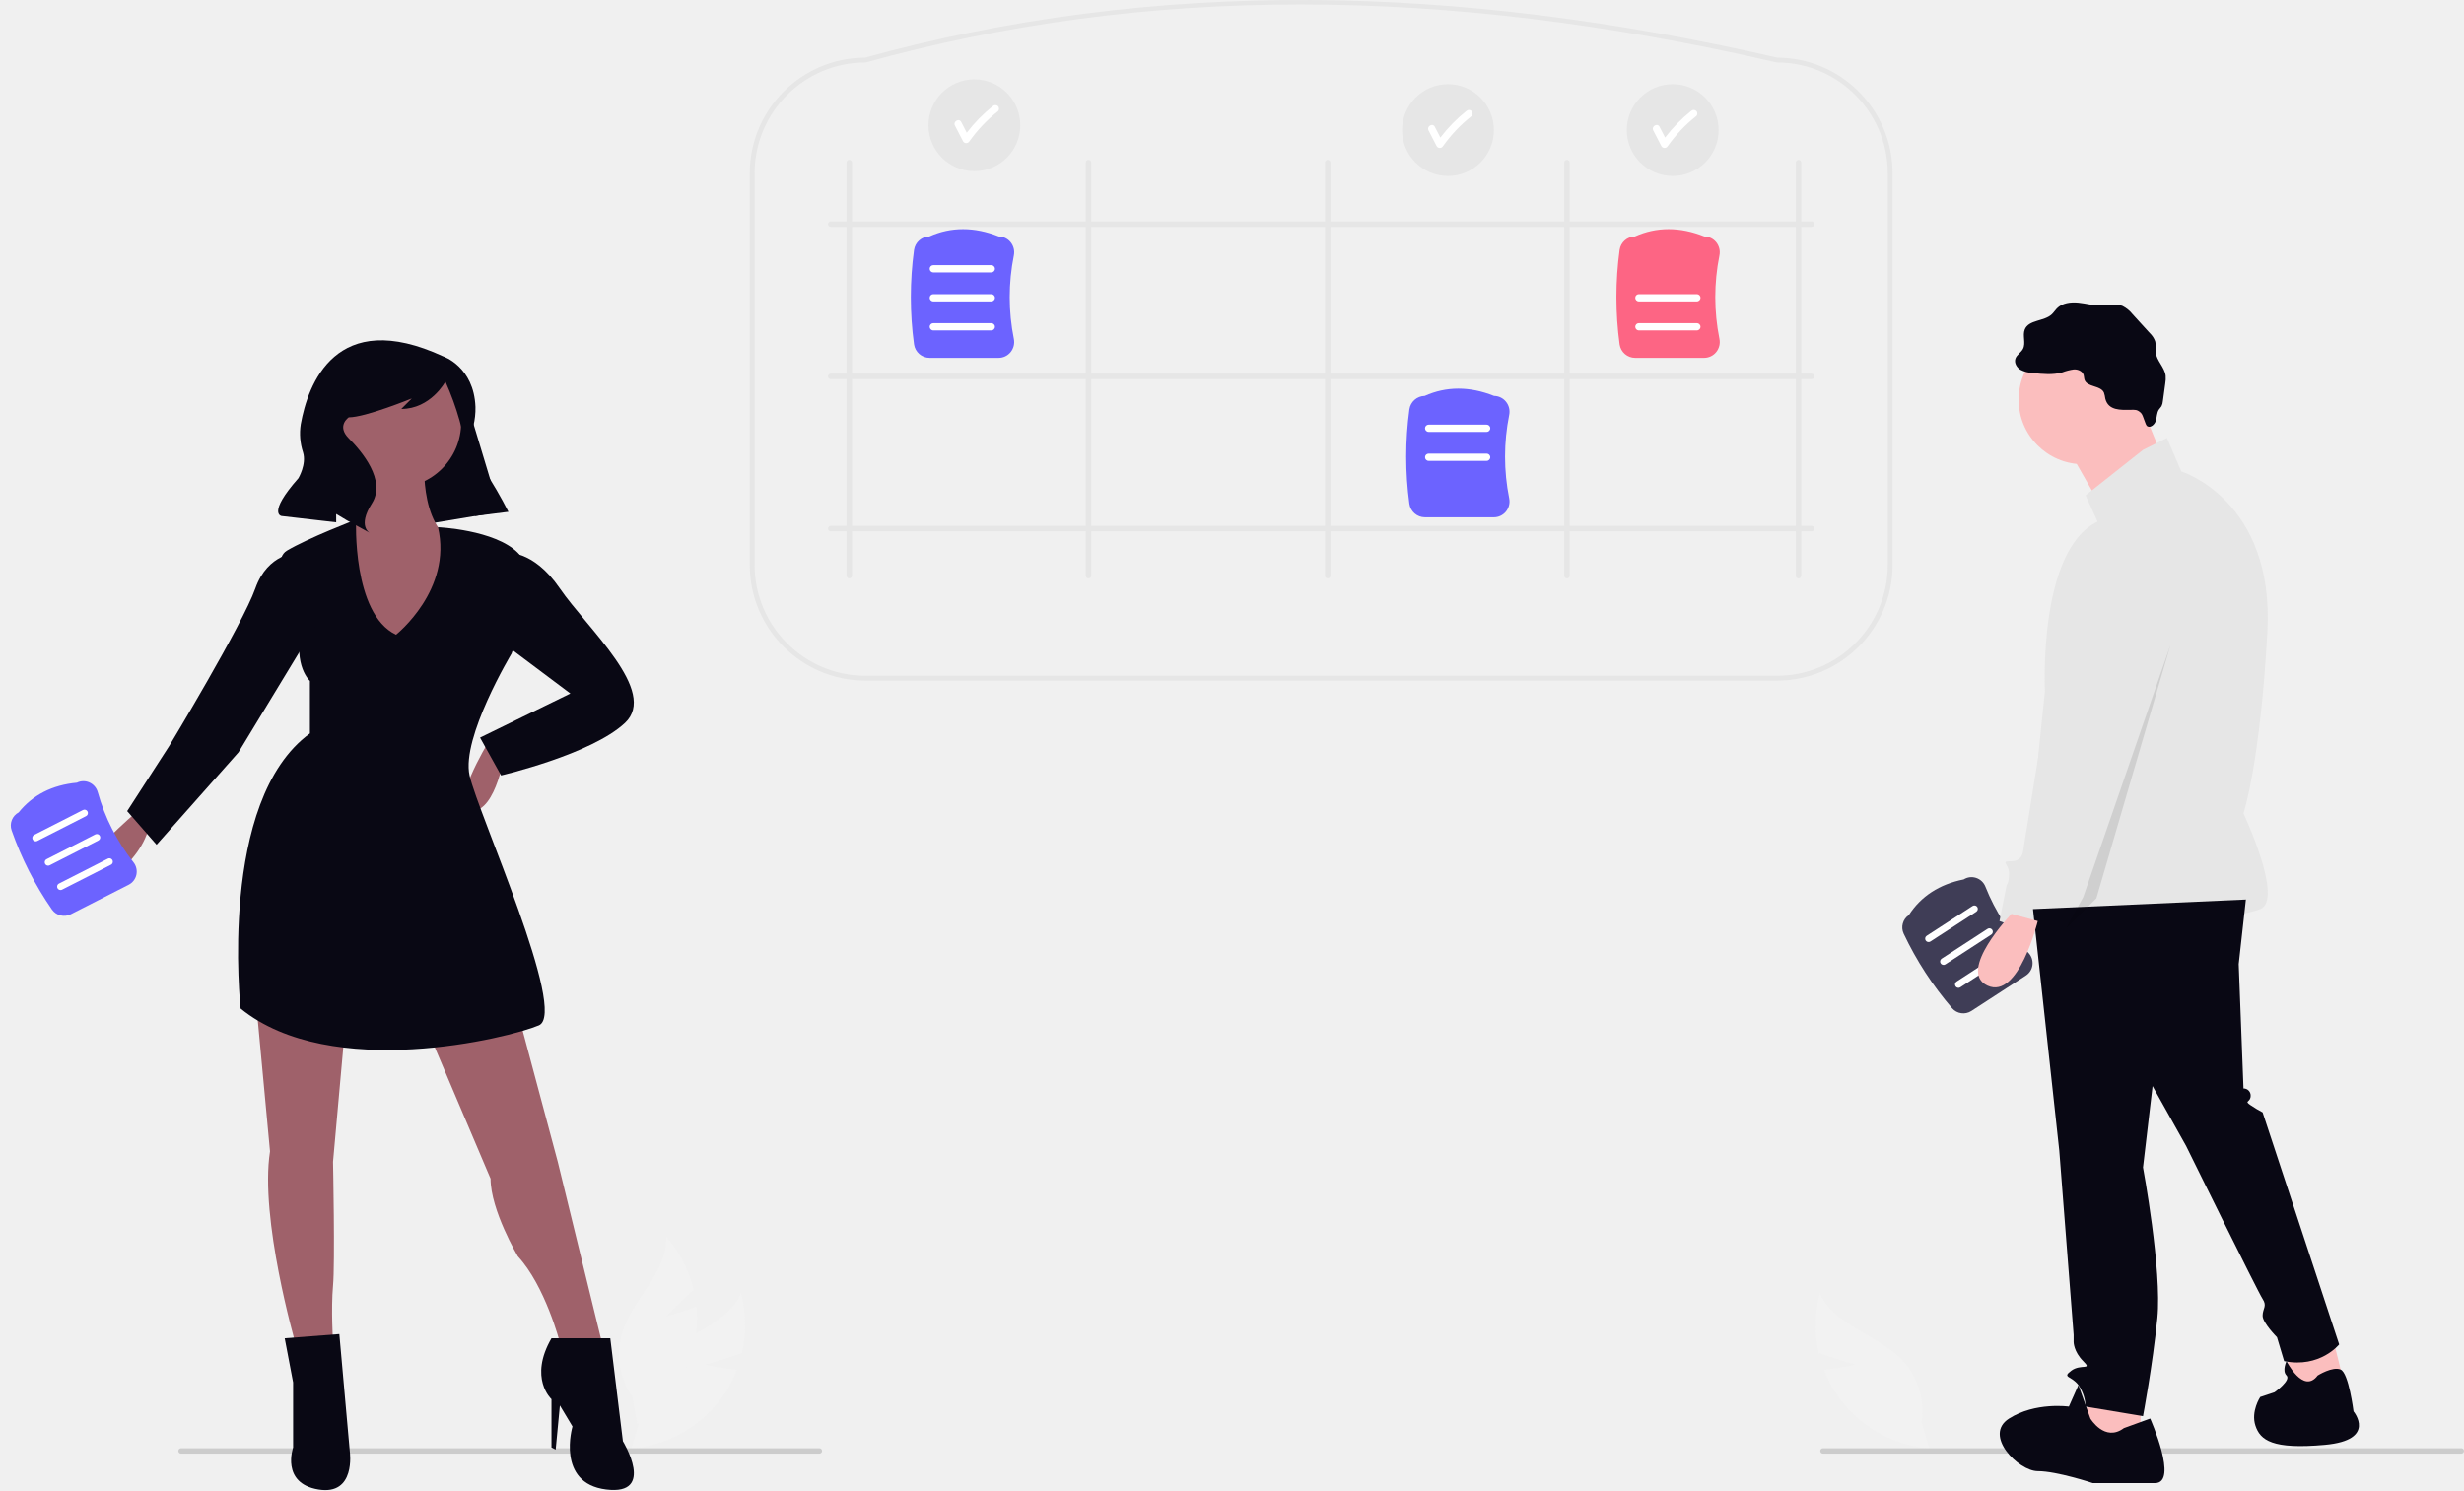
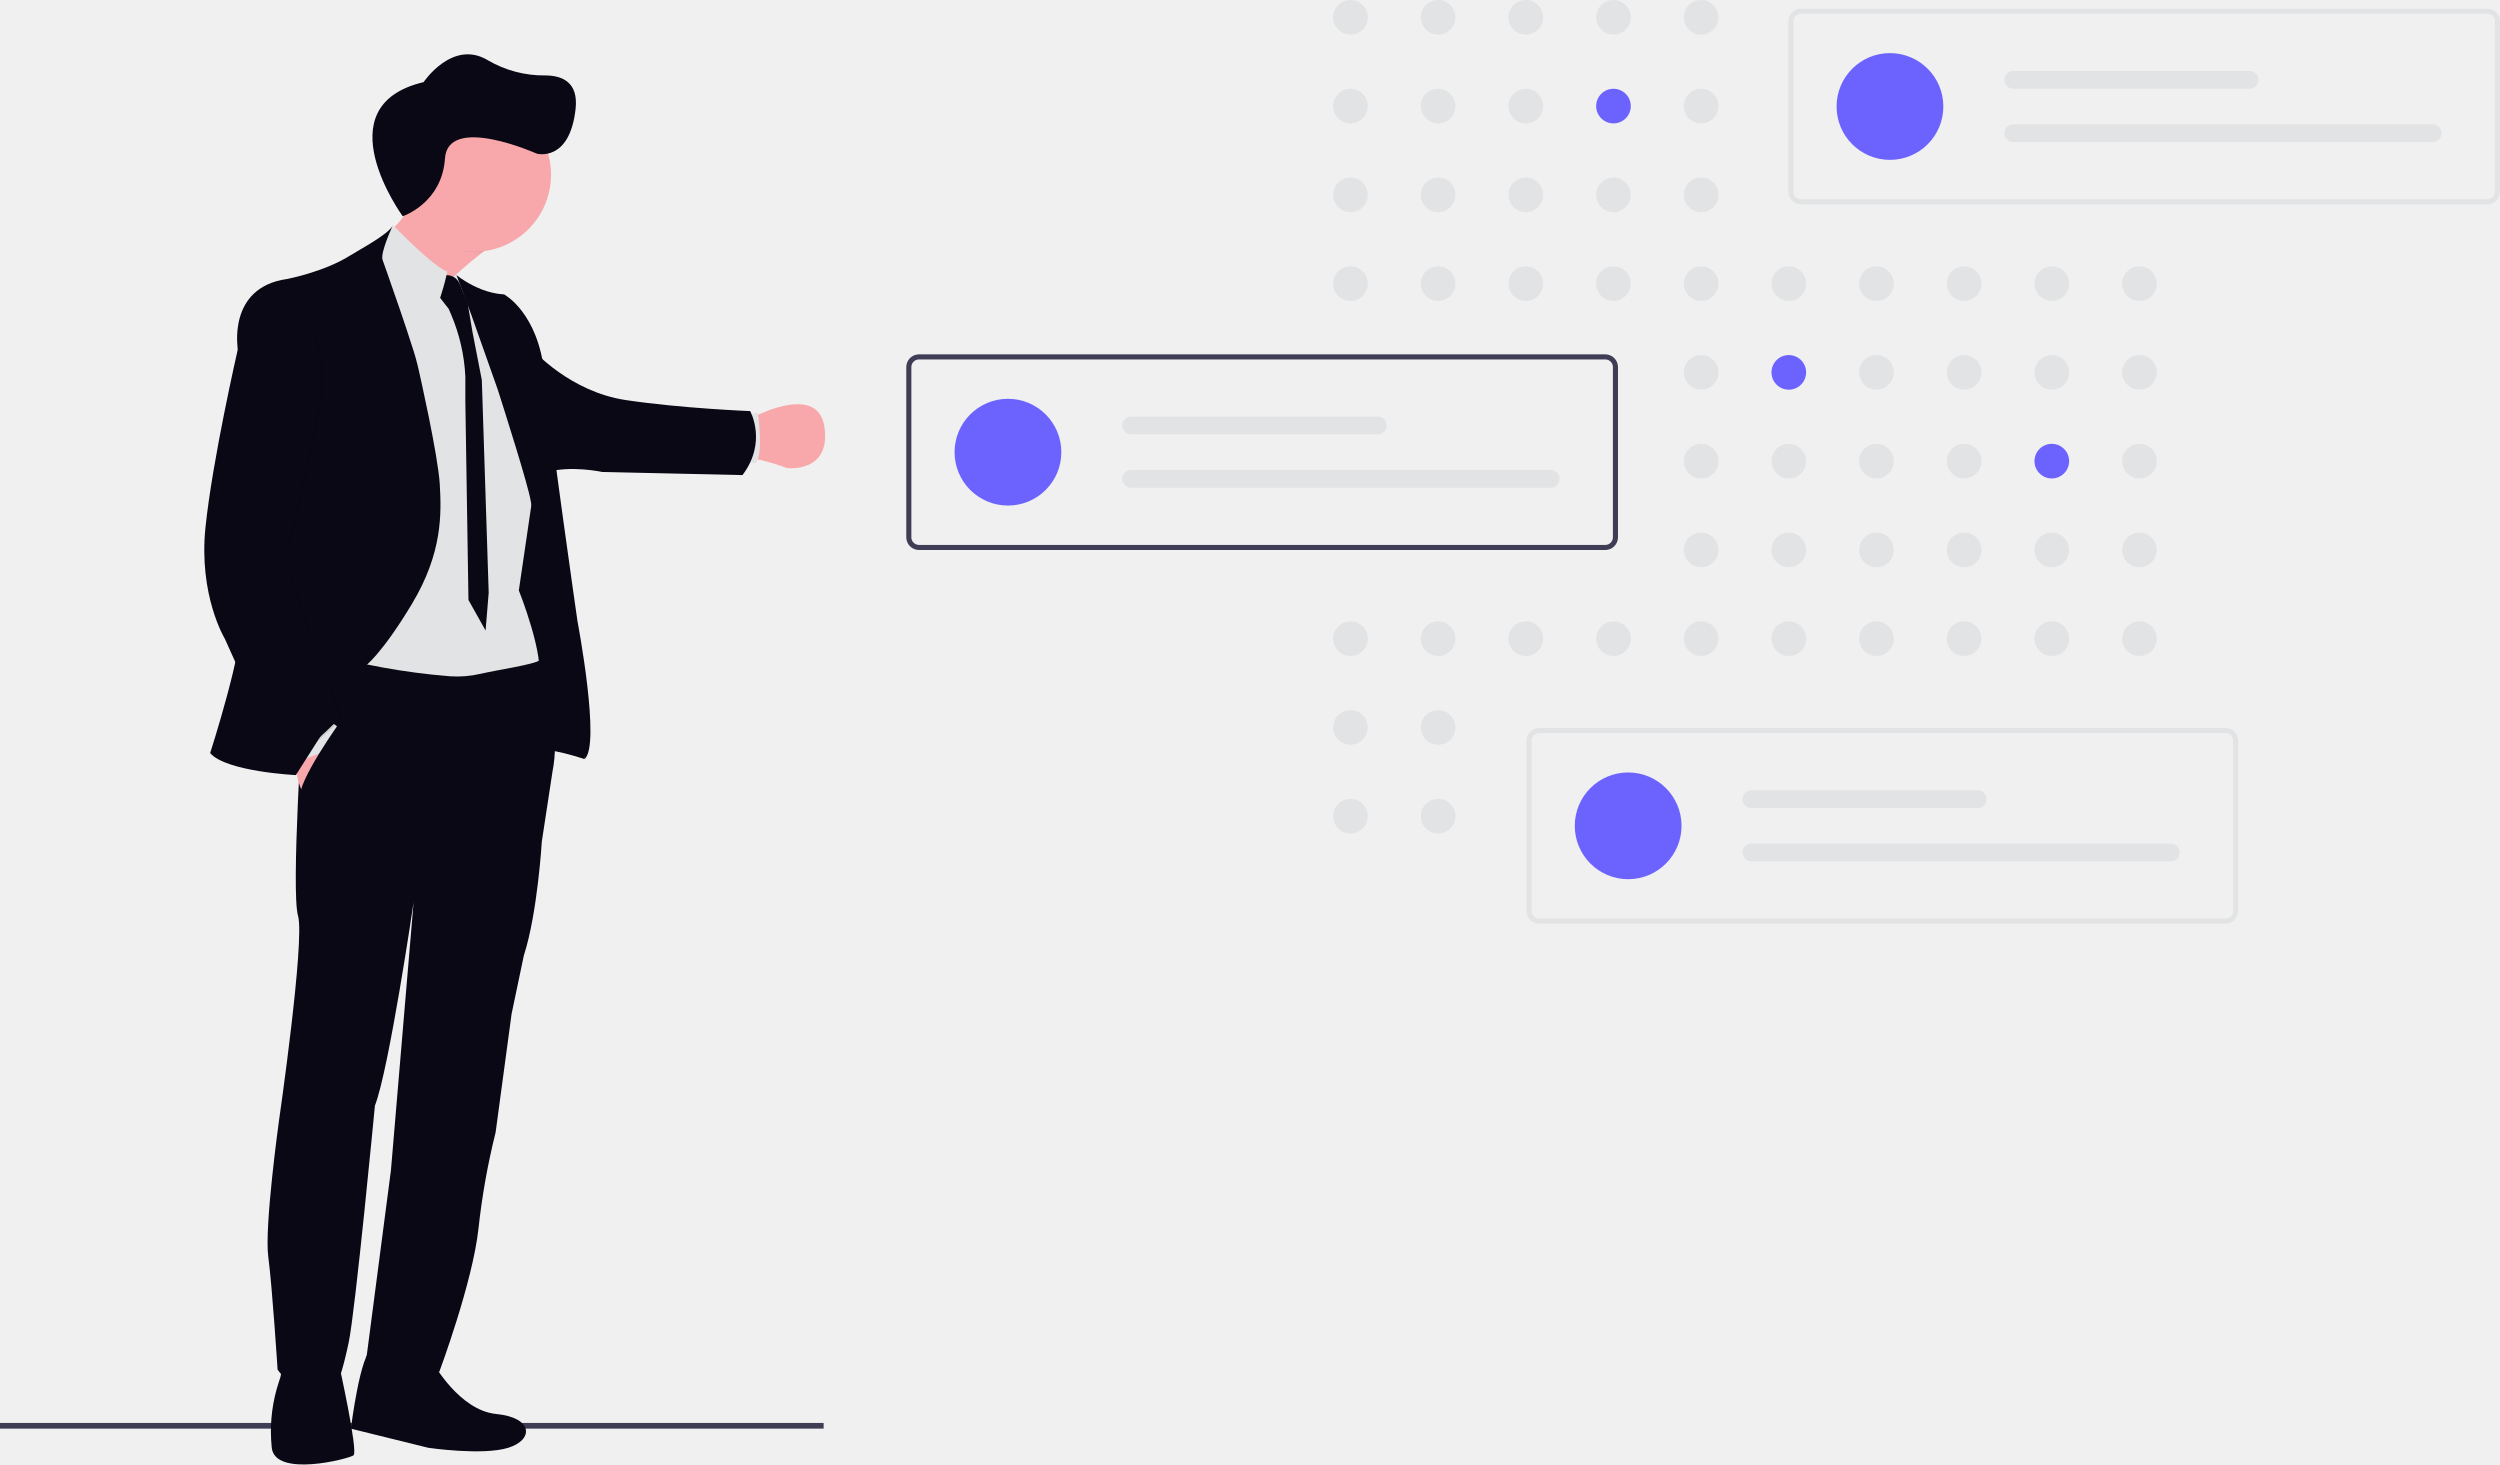
- <svg xmlns="http://www.w3.org/2000/svg" width="1034.911" height="625.955" viewBox="0 0 1034.911 625.955" role="img" artist="Katerina Limpitsouni" source="https://undraw.co/">
-   <g id="Group_54" data-name="Group 54" transform="translate(-405.088 -214.063)">
-     <path id="Path_849-1177" data-name="Path 849" d="M328.074,707.261l15.417-4.891a52.187,52.187,0,0,0-.371-25.107c-6.194,13.772-24.366,17.146-34.72,28.139a31.391,31.391,0,0,0-8.03,26l-3.244,11a52.6,52.6,0,0,0,38.282-21.777,50.81,50.81,0,0,0,5.954-11.271C334.787,708.7,328.074,707.261,328.074,707.261Z" transform="translate(373.178 80.112)" fill="#f2f2f2" />
-     <path id="Path_850-1178" data-name="Path 850" d="M899.945,707.261l-15.417-4.891a52.189,52.189,0,0,1,.372-25.107c6.194,13.772,24.366,17.146,34.72,28.139a31.39,31.39,0,0,1,8.03,26l3.244,11a52.6,52.6,0,0,1-38.282-21.776,50.809,50.809,0,0,1-5.954-11.271C893.231,708.7,899.945,707.261,899.945,707.261Z" transform="translate(284.523 80.112)" fill="#f2f2f2" />
-     <path id="Path_851-1179" data-name="Path 851" d="M311.361,685.826l11.618-11.253a52.187,52.187,0,0,0-11.53-22.306c.6,15.089-14.162,26.214-18.527,40.67a31.391,31.391,0,0,0,4.407,26.849l2,11.3a52.6,52.6,0,0,0,24.553-36.564,50.808,50.808,0,0,0,.3-12.743C318.01,684.117,311.361,685.826,311.361,685.826Z" transform="translate(373.416 81.199)" fill="#f2f2f2" />
-     <g id="Group_51" data-name="Group 51" transform="matrix(0.839, -0.545, 0.545, 0.839, -69.068, 822.476)">
-       <path id="Path_900-1180" data-name="Path 900" d="M869,463.359H841.725A6.231,6.231,0,0,1,835.561,458a138.678,138.678,0,0,1,0-37.349,6.231,6.231,0,0,1,6.06-5.355c8.581-3.846,17.823-3.846,27.473,0a6.158,6.158,0,0,1,4.686,2.26,6.3,6.3,0,0,1,1.3,5.252,83.844,83.844,0,0,0,0,33.036,6.3,6.3,0,0,1-1.3,5.252,6.157,6.157,0,0,1-4.78,2.26Z" transform="translate(349.805 91.635)" fill="#3f3d56" />
-       <path id="Path_901-1181" data-name="Path 901" d="M866.482,430.187H843.526a1.435,1.435,0,0,1,0-2.87h22.956a1.435,1.435,0,1,1,0,2.87Z" transform="translate(349.465 90.987)" fill="#fff" />
-       <path id="Path_902-1182" data-name="Path 902" d="M866.482,442.187H843.526a1.435,1.435,0,0,1,0-2.869h22.956a1.435,1.435,0,1,1,0,2.869Z" transform="translate(349.465 90.465)" fill="#fff" />
-       <path id="Path_903-1183" data-name="Path 903" d="M866.482,454.187H843.526a1.435,1.435,0,0,1,0-2.869h22.956a1.435,1.435,0,1,1,0,2.869Z" transform="translate(349.465 89.943)" fill="#fff" />
-     </g>
-     <g id="Group_52" data-name="Group 52" transform="translate(-16.789 -41.242)">
-       <path id="Path_859-1184" data-name="Path 859" d="M798.08,438.262H415.194A48.612,48.612,0,0,1,366.637,389.7V225.122a48.611,48.611,0,0,1,48.418-48.557c59.464-16.459,122.6-24.6,187.691-24.2,61.934.384,127.692,8.525,195.451,24.2a48.613,48.613,0,0,1,48.44,48.557V389.7A48.612,48.612,0,0,1,798.08,438.262ZM415.194,178.595a46.58,46.58,0,0,0-46.527,46.527V389.7a46.579,46.579,0,0,0,46.527,46.527H798.08A46.579,46.579,0,0,0,844.607,389.7V225.122a46.58,46.58,0,0,0-46.527-46.527l-.229-.026c-140.216-32.446-265.3-32.45-382.387-.01Z" transform="translate(370.152 102.951)" fill="#e6e6e6" style="isolation: isolate" />
-       <path id="Path_860-1185" data-name="Path 860" d="M407.844,394.324a1.149,1.149,0,0,1-1.149-1.149V219.681a1.149,1.149,0,1,1,2.3,0V393.175a1.149,1.149,0,0,1-1.149,1.149Z" transform="translate(370.75 103.936)" fill="#e6e6e6" style="isolation: isolate" />
-       <path id="Path_861-1186" data-name="Path 861" d="M506.844,394.324a1.149,1.149,0,0,1-1.149-1.149V219.681a1.149,1.149,0,0,1,2.3,0V393.175a1.149,1.149,0,0,1-1.149,1.149Z" transform="translate(372.223 103.936)" fill="#e6e6e6" style="isolation: isolate" />
-       <path id="Path_862-1187" data-name="Path 862" d="M605.844,394.324a1.149,1.149,0,0,1-1.149-1.149V219.681a1.149,1.149,0,0,1,2.3,0V393.175a1.149,1.149,0,0,1-1.149,1.149Z" transform="translate(373.698 103.936)" fill="#e6e6e6" style="isolation: isolate" />
-       <path id="Path_863-1188" data-name="Path 863" d="M704.843,394.324a1.149,1.149,0,0,1-1.149-1.149V219.681a1.149,1.149,0,1,1,2.3,0V393.175a1.149,1.149,0,0,1-1.149,1.149Z" transform="translate(375.171 103.936)" fill="#e6e6e6" style="isolation: isolate" />
-       <path id="Path_864-1189" data-name="Path 864" d="M399.009,245.155a1.149,1.149,0,0,1,1.149-1.149H812.151a1.149,1.149,0,1,1,0,2.3H400.158a1.149,1.149,0,0,1-1.149-1.149Z" transform="translate(370.635 104.315)" fill="#e6e6e6" style="isolation: isolate" />
-       <path id="Path_865-1190" data-name="Path 865" d="M399.009,371.155a1.149,1.149,0,0,1,1.149-1.149H812.151a1.149,1.149,0,1,1,0,2.3H400.158a1.149,1.149,0,0,1-1.149-1.149Z" transform="translate(370.635 106.192)" fill="#e6e6e6" style="isolation: isolate" />
-       <path id="Path_866-1191" data-name="Path 866" d="M399.009,308.155a1.149,1.149,0,0,1,1.149-1.149H812.151a1.149,1.149,0,1,1,0,2.3H400.158a1.149,1.149,0,0,1-1.149-1.149Z" transform="translate(370.635 105.253)" fill="#e6e6e6" style="isolation: isolate" />
-       <path id="Path_867-1192" data-name="Path 867" d="M800.686,394.324a1.149,1.149,0,0,0,1.149-1.149V219.681a1.149,1.149,0,0,0-2.3,0V393.175a1.149,1.149,0,0,0,1.149,1.149Z" transform="translate(376.598 103.936)" fill="#e6e6e6" style="isolation: isolate" />
-       <path id="Path_868-1193" data-name="Path 868" d="M470.118,301.261H441.179a6.611,6.611,0,0,1-6.541-5.683,147.146,147.146,0,0,1,0-39.629,6.612,6.612,0,0,1,6.43-5.682c9.105-4.081,18.911-4.081,29.15,0a6.534,6.534,0,0,1,4.972,2.4,6.686,6.686,0,0,1,1.38,5.572,88.966,88.966,0,0,0,0,35.053,6.685,6.685,0,0,1-1.38,5.572,6.533,6.533,0,0,1-5.072,2.4Z" transform="translate(371.145 104.363)" fill="#6c63ff" />
-       <path id="Path_869-1194" data-name="Path 869" d="M466.971,265.154H442.614a1.522,1.522,0,0,1,0-3.045h24.357a1.522,1.522,0,1,1,0,3.045Z" transform="translate(371.262 104.585)" fill="#fff" />
-       <path id="Path_870-1195" data-name="Path 870" d="M466.971,277.154H442.614a1.522,1.522,0,0,1,0-3.045h24.357a1.522,1.522,0,1,1,0,3.045Z" transform="translate(371.262 104.764)" fill="#fff" />
-       <path id="Path_871-1196" data-name="Path 871" d="M466.971,289.154H442.614a1.522,1.522,0,0,1,0-3.045h24.357a1.522,1.522,0,1,1,0,3.045Z" transform="translate(371.262 104.942)" fill="#fff" />
-       <path id="Path_872-1197" data-name="Path 872" d="M675.118,367.261H646.179a6.611,6.611,0,0,1-6.541-5.683,147.135,147.135,0,0,1,0-39.629,6.612,6.612,0,0,1,6.43-5.682c9.105-4.081,18.911-4.081,29.15,0a6.534,6.534,0,0,1,4.972,2.4,6.685,6.685,0,0,1,1.38,5.572,88.964,88.964,0,0,0,0,35.053,6.685,6.685,0,0,1-1.38,5.573A6.533,6.533,0,0,1,675.118,367.261Z" transform="translate(374.197 105.346)" fill="#6c63ff" />
-       <path id="Path_873-1198" data-name="Path 873" d="M671.971,331.154H647.614a1.522,1.522,0,0,1,0-3.045h24.357a1.522,1.522,0,1,1,0,3.045Z" transform="translate(374.314 105.568)" fill="#fff" />
-       <path id="Path_874-1199" data-name="Path 874" d="M671.971,343.154H647.614a1.522,1.522,0,1,1,0-3.045h24.357a1.522,1.522,0,1,1,0,3.045Z" transform="translate(374.314 105.746)" fill="#fff" />
-       <path id="Path_875-1200" data-name="Path 875" d="M762.118,301.261H733.179a6.611,6.611,0,0,1-6.541-5.683,147.14,147.14,0,0,1,0-39.629,6.612,6.612,0,0,1,6.43-5.682c9.105-4.081,18.911-4.081,29.15,0a6.534,6.534,0,0,1,4.972,2.4,6.685,6.685,0,0,1,1.38,5.572,88.964,88.964,0,0,0,0,35.053,6.685,6.685,0,0,1-1.38,5.572A6.533,6.533,0,0,1,762.118,301.261Z" transform="translate(375.493 104.363)" fill="#fd6584" />
-       <path id="Path_876-1201" data-name="Path 876" d="M758.971,277.154H734.614a1.522,1.522,0,0,1,0-3.045h24.357a1.522,1.522,0,1,1,0,3.045Z" transform="translate(375.61 104.764)" fill="#fff" />
-       <path id="Path_877-1202" data-name="Path 877" d="M758.971,289.154H734.614a1.522,1.522,0,0,1,0-3.045h24.357a1.522,1.522,0,0,1,0,3.045Z" transform="translate(375.61 104.942)" fill="#fff" />
-       <circle id="Ellipse_160" data-name="Ellipse 160" cx="19.283" cy="19.283" r="19.283" transform="translate(1105.152 290.666)" fill="#e6e6e6" />
-       <path id="Path_904-1203" data-name="Path 904" d="M758.616,198.284a1.56,1.56,0,0,0-2.153,0,63.876,63.876,0,0,0-10.942,11.177l-2.339-4.526c-.9-1.741-3.528-.2-2.629,1.537l3.421,6.619a1.54,1.54,0,0,0,2.629,0,61.653,61.653,0,0,1,12.013-12.654A1.532,1.532,0,0,0,758.616,198.284Z" transform="translate(375.717 103.628)" fill="#fff" />
-       <circle id="Ellipse_161" data-name="Ellipse 161" cx="19.283" cy="19.283" r="19.283" transform="translate(1010.768 290.666)" fill="#e6e6e6" />
-       <path id="Path_905-1204" data-name="Path 905" d="M665.616,198.284a1.56,1.56,0,0,0-2.153,0,63.875,63.875,0,0,0-10.942,11.177l-2.339-4.526c-.9-1.741-3.528-.2-2.629,1.537l3.421,6.619a1.54,1.54,0,0,0,2.629,0,61.649,61.649,0,0,1,12.013-12.654,1.532,1.532,0,0,0,0-2.153Z" transform="translate(374.332 103.628)" fill="#fff" />
-       <circle id="Ellipse_162" data-name="Ellipse 162" cx="19.283" cy="19.283" r="19.283" transform="translate(811.848 288.636)" fill="#e6e6e6" />
-       <path id="Path_906-1205" data-name="Path 906" d="M469.616,196.284a1.559,1.559,0,0,0-2.153,0,63.87,63.87,0,0,0-10.942,11.177l-2.339-4.526c-.9-1.741-3.528-.2-2.629,1.537l3.421,6.619a1.54,1.54,0,0,0,2.629,0,61.654,61.654,0,0,1,12.013-12.654A1.532,1.532,0,0,0,469.616,196.284Z" transform="translate(371.415 103.598)" fill="#fff" />
-     </g>
-     <path id="Path_907-1206" data-name="Path 907" d="M368.536,746.4a1.135,1.135,0,0,1-1.138,1.138H99.3a1.138,1.138,0,1,1,0-2.276H367.4a1.135,1.135,0,0,1,1.138,1.138Z" transform="translate(381.834 77.153)" fill="#ccc" />
-     <path id="Path_908-1207" data-name="Path 908" d="M1089.536,746.4a1.135,1.135,0,0,1-1.138,1.138H820.3a1.138,1.138,0,1,1,0-2.276H1088.4a1.135,1.135,0,0,1,1.138,1.138Z" transform="translate(350.463 77.153)" fill="#ccc" />
-     <g id="Group_53" data-name="Group 53" transform="translate(405.088 357.017)">
-       <g id="Group_48" data-name="Group 48" transform="translate(34.563)">
-         <path id="Path_934-1208" data-name="Path 934" d="M103.215,179.123l-31.761,5.294L60.867,134.128l25.585-10.587Z" transform="translate(72.236 -107.071)" fill="#090814" />
-         <circle id="Ellipse_166" data-name="Ellipse 166" cx="27.35" cy="27.35" r="27.35" transform="translate(104.429 7.207)" fill="#9f616a" />
-         <path id="Path_935-1209" data-name="Path 935" d="M259.088,301.6s-2.647,33.526,17.645,36.172-17.645,62.64-27.35,61.758-27.35-65.287-27.35-65.287,22.939-15.881,15-30Z" transform="translate(-115.398 -251.608)" fill="#9f616a" />
-         <path id="Path_936-1210" data-name="Path 936" d="M229.093,423.8s-3.529,25.585-14.116,25.585,7.058-29.114,7.058-29.114Z" transform="translate(-51.436 -251.608)" fill="#9f616a" />
-         <path id="Path_937-1211" data-name="Path 937" d="M383.959,449.382S357.491,471.438,361.02,478.5s26.468-7.94,28.232-25.585Z" transform="translate(-360.696 -251.608)" fill="#9f616a" />
-         <path id="Path_938-1212" data-name="Path 938" d="M209.83,534.079l16.763,62.64,18.527,75.874H227.475S221.3,648.772,209.83,636.42c0,0-11.469-19.41-11.469-32.643l-27.35-64.4Z" transform="translate(-26.879 -251.608)" fill="#9f616a" />
-         <path id="Path_939-1213" data-name="Path 939" d="M316.583,537.608l-5.294,59.111s.882,42.348,0,52.053,0,23.821,0,23.821H295.409s-15-52.053-10.587-80.285l-6.176-66.169Z" transform="translate(-205.977 -251.608)" fill="#9f616a" />
-         <path id="Path_940-1214" data-name="Path 940" d="M261.38,375.272s23.77-18.837,17.62-45.15c0,0,23.846,1.037,33.551,10.742s-2.647,42.348-2.647,42.348-21.174,35.29-17.645,51.171,41.466,99.695,29.114,104.988-87.343,23.821-125.28-7.058c0,0-9.7-87.343,29.114-115.575V394.682s-7.058-6.176-3.529-22.056c0,0-15-27.35-6.176-32.643s29.089-13.051,29.089-13.051S242.853,366.45,261.38,375.272Z" transform="translate(-129.601 -251.608)" fill="#090814" />
-         <path id="Path_941-1215" data-name="Path 941" d="M168.191,340.864s11.469-1.764,22.939,15,41.466,43.23,27.35,56.464-52.053,22.056-52.053,22.056L157.6,418.5l37.937-18.527L163.78,376.154Z" transform="translate(9.466 -251.608)" fill="#090814" />
-         <path id="Path_942-1216" data-name="Path 942" d="M362.46,340.864s-12.352,0-17.645,15-36.172,66.169-36.172,66.169L291,449.382,303.349,463.5l34.408-38.819L370.4,370.861Z" transform="translate(-272.147 -251.608)" fill="#090814" />
-         <path id="Path_943-1217" data-name="Path 943" d="M161.892,670.828h24.7l5.294,43.23S206,737,184.831,734.351s-14.116-26.468-14.116-26.468l-5.294-8.823-1.765,18.527-1.764-.882V696.414S152.187,687.591,161.892,670.828Z" transform="translate(35.175 -251.609)" fill="#090814" />
-         <path id="Path_944-1218" data-name="Path 944" d="M276.716,670.828l22.939-1.764,4.411,49.406s2.647,18.527-13.234,15.881-10.587-17.645-10.587-17.645v-27.35Z" transform="translate(-191.696 -251.609)" fill="#090814" />
-         <path id="Path_945-1219" data-name="Path 945" d="M279.644,258.373s12.853,4.284,13.506,21.2a30.011,30.011,0,0,1-.892,8.034c-.724,3.067-1.189,9.667,4.42,18.291a181.076,181.076,0,0,1,10.276,17.677l.04.08-14.116,1.764-3-23.4a116.514,116.514,0,0,0-9.252-32.848l-.1-.218S274.351,280.43,262,280.43l4.411-4.411s-19.41,7.94-26.468,7.94c0,0-5.294,3.529,0,8.823s15.881,17.645,9.7,27.35-.882,12.352-.882,12.352l-9.7-5.294-4.411-2.647v3.529l-22.939-2.647s-6.176-.882,7.058-15.881c0,0,3.495-5.824,1.966-10.848a25.339,25.339,0,0,1-.963-11.85C222.736,270.307,234.368,237.424,279.644,258.373Z" transform="translate(-128.014 -251.608)" fill="#090814" />
-       </g>
-       <g id="Group_49" data-name="Group 49" transform="matrix(-0.891, 0.454, -0.454, -0.891, 59.578, 225.888)">
-         <path id="Path_883-1220" data-name="Path 883" d="M1.427,2.261a6.3,6.3,0,0,0-1.3,5.252,83.845,83.845,0,0,1,0,33.036,6.3,6.3,0,0,0,1.3,5.252,6.158,6.158,0,0,0,4.686,2.26c9.65,3.846,18.891,3.846,27.472,0a6.231,6.231,0,0,0,6.06-5.355,138.674,138.674,0,0,0,0-37.348A6.231,6.231,0,0,0,33.481,0H6.207a6.158,6.158,0,0,0-4.78,2.261Z" transform="translate(0 0)" fill="#6c63ff" />
-         <path id="Path_884-1221" data-name="Path 884" d="M1.435,0H24.39a1.435,1.435,0,1,1,0,2.869H1.435a1.435,1.435,0,0,1,0-2.87Z" transform="translate(7.63 33.82)" fill="#fff" />
-         <path id="Path_885-1222" data-name="Path 885" d="M1.435,0H24.39a1.435,1.435,0,1,1,0,2.869H1.435A1.435,1.435,0,0,1,1.435,0Z" transform="translate(7.63 22.343)" fill="#fff" />
-         <path id="Path_886-1223" data-name="Path 886" d="M1.435,0H24.39a1.435,1.435,0,1,1,0,2.869H1.435A1.435,1.435,0,1,1,1.435,0Z" transform="translate(7.63 10.865)" fill="#fff" />
-       </g>
-     </g>
-     <g id="Group_50" data-name="Group 50" transform="translate(-43.174 0.001)">
-       <circle id="Ellipse_165" data-name="Ellipse 165" cx="27.127" cy="27.127" r="27.127" transform="translate(1296.112 354.815)" fill="#fbbebe" />
-       <path id="Path_926-1224" data-name="Path 926" d="M799.358,140.18l11.051,27.128L784.288,186.4l-16.076-28.131Z" transform="translate(547.492 242.264)" fill="#fbbebe" />
-       <path id="Path_927-1225" data-name="Path 927" d="M953.7,305.406l10.047-5.024,6.028,14.066s39.184,12.057,36.17,67.316S995.9,458.124,995.9,458.124s17.08,36.17,7.033,40.189-95.448,19.09-97.458,5.024,7.033-96.453,7.033-96.453-3.014-59.278,22.1-71.335L929.591,324.5Z" transform="translate(394.652 97.635)" fill="#e6e6e6" />
-       <path id="Path_931-1226" data-name="Path 931" d="M937.834,283.535a13.317,13.317,0,0,0-.59-2.581c-1.458-3.059-7.147-2.166-8.16-5.4-.2-.633-.157-1.321-.351-1.955-.5-1.617-2.4-2.419-4.087-2.341a22.076,22.076,0,0,0-4.9,1.261c-3.974,1.128-8.2.7-12.311.258a12.387,12.387,0,0,1-5.256-1.368c-1.556-.957-2.677-2.884-2.11-4.62.543-1.665,2.365-2.58,3.184-4.128,1.3-2.458-.289-5.632.766-8.2,1.693-4.127,8.1-3.3,11.354-6.349.79-.74,1.359-1.687,2.116-2.461,2.247-2.3,5.795-2.741,8.991-2.424s6.338,1.256,9.55,1.2c3.046-.054,6.239-.981,9.046.2a12.9,12.9,0,0,1,4.249,3.491l7.2,7.9a8.873,8.873,0,0,1,2.225,3.352c.433,1.513.034,3.137.219,4.7.421,3.564,3.758,6.256,4.208,9.817a12.766,12.766,0,0,1-.159,3.306l-1.008,7.435a5.532,5.532,0,0,1-.568,2.083c-.293.5-.737.9-1.067,1.374-.932,1.348-.847,3.131-1.31,4.7s-2.124,3.128-3.577,2.37c-.948-.494-1.575-4.583-2.727-5.644-1.6-1.478-2.442-1.3-4.422-1.271C944.375,288.286,939.1,288.626,937.834,283.535Z" transform="translate(394.683 97.972)" fill="#090814" />
-       <path id="Path_932-1227" data-name="Path 932" d="M942.583,342.831s30.142,12.057,21.1,39.184-33.156,110.519-33.156,110.519l-14.066,7.033-4.019,11.052-19.09-7.033,3.014-15.071s1-1,1-5.024-4.019-5.024,1-5.024,5.024-5.024,5.024-5.024l18.085-112.529S921.484,341.826,942.583,342.831Z" transform="translate(394.722 97.385)" fill="#e6e6e6" />
-       <path id="Path_923-1228" data-name="Path 923" d="M880.789,534.848l5.023,20.095-22.1,6.028-2.01-21.1Z" transform="translate(546.941 239.939)" fill="#fbbebe" />
-       <path id="Path_924-1229" data-name="Path 924" d="M799.893,560.091v19.09l-22.1,4.019-4.018-10.047,8.037-17.081Z" transform="translate(547.459 239.814)" fill="#fbbebe" />
-       <path id="Path_925-1230" data-name="Path 925" d="M996.921,495.443l-3.014,27.127,2.009,52.245a2.952,2.952,0,0,1,3.014,3.014c0,3.014-3.014,2.01,0,4.019a52.213,52.213,0,0,0,5.024,3.014L1036.1,682.32s-8.038,10.047-23.109,7.033l-3.014-10.047s-6.028-6.028-6.028-9.042,2.009-4.019,0-7.033-32.151-64.3-32.151-64.3l-14.066-25.118-4.019,34.16s8.038,43.2,6.028,63.3-6.028,41.194-6.028,41.194L929.6,708.443a16.776,16.776,0,0,0-3.014-9.043c-3.014-4.019-7.033-3.014-3.014-6.028s9.042,0,5.024-4.019-4.019-8.038-4.019-8.038V678.3l-6.028-77.363L907.5,499.461Z" transform="translate(394.639 96.486)" fill="#090814" />
-       <path id="Path_928-1231" data-name="Path 928" d="M898.322,501.507s-23.109,24.113-10.047,30.142,21.1-27.127,21.1-27.127Z" transform="translate(394.775 96.45)" fill="#fbbebe" />
-       <path id="Path_929-1232" data-name="Path 929" d="M945.6,718.694l11.052-4.019s12.057,27.127,2.009,27.127H932.536s-15.071-5.024-23.109-5.024-23.109-15.071-12.057-22.1,25.118-5.024,25.118-5.024l4.019-9.042,5.024,14.066S937.56,724.722,945.6,718.694Z" transform="translate(394.721 95.277)" fill="#090814" />
-       <path id="Path_930-1233" data-name="Path 930" d="M1027.613,696.531s6.292-3.97,9.677-2.487,5.394,17.558,5.394,17.558,10.047,12.057-12.057,14.066-27.127-2.009-29.137-8.038,2.009-12.057,2.009-12.057l6.028-2.009s7.033-5.024,5.024-7.033,0-6.028,0-6.028S1021.585,704.569,1027.613,696.531Z" transform="translate(394.088 95.337)" fill="#090814" />
-       <path id="Path_933-1234" data-name="Path 933" d="M812.42,243.269l-31.146,106.5L768.212,362.83l7.535-13.564Z" transform="translate(547.492 241.657)" opacity="0.1" />
-     </g>
+ <svg xmlns="http://www.w3.org/2000/svg" width="983.548" height="576.157" viewBox="0 0 983.548 576.157" role="img" artist="Katerina Limpitsouni" source="https://undraw.co/">
+   <defs>
+     <linearGradient id="ba860033-8b14-4705-9ef7-06625c8932b0-1096" x1="-566.545" y1="517.532" x2="-566.545" y2="599.344" gradientTransform="translate(-265.63 868.28) rotate(180)" gradientUnits="userSpaceOnUse">
+       <stop offset="0" stop-color="gray" stop-opacity="0.25" />
+       <stop offset="0.54" stop-color="gray" stop-opacity="0.12" />
+       <stop offset="1" stop-color="gray" stop-opacity="0.1" />
+     </linearGradient>
+   </defs>
+   <rect y="559.813" width="324.033" height="2.241" fill="#3f3d56" />
+   <path d="M312.757,342.245c.937,3.01,1.768,5.88,2.467,8.346l-.436.156C314.245,348.462,313.554,345.501,312.757,342.245Zm-26.018-73.268-.132.074.123-.115Z" transform="translate(-108.2259 -161.9214)" fill="url(#ba860033-8b14-4705-9ef7-06625c8932b0-1096)" />
+   <path d="M254.849,692.338c-4.893,1.571-8.569,31.651-8.569,31.651l30.426,7.516s21.339,3.149,31.478,0,9.794-11.891-4.72-13.289-24.834-20.106-24.834-20.106S259.742,690.767,254.849,692.338Z" transform="translate(-108.2259 -161.9214)" fill="#090814" />
+   <path d="M219.144,698.456a18.325,18.325,0,0,1-1.184,7.064,61.724,61.724,0,0,0-3.059,22.901q.099,1.39.222,2.911c1.053,12.063,30.237,4.556,32.177,3.149s-5.756-36.026-5.756-36.026S218.659,693.563,219.144,698.456Z" transform="translate(-108.2259 -161.9214)" fill="#090814" />
+   <path d="M251.091,260.153a.09.09,0,0,1,.016.033c.617,1.513,23.535,57.71,19.39,39.331a11.241,11.241,0,0,1-.247-1.661c-.354-4.514,1.776-9.481,5.205-14.415a71.056,71.056,0,0,1,7.261-8.684c1.324-1.373,2.697-2.714,4.087-4.013,3.816-3.577,7.787-6.85,11.307-9.58,6.324-4.934,11.208-8.067,11.208-8.067s-44.323-51.674-41.182-29.381c.863,6.11,4.465,12.203,2.023,17.861a30.867,30.867,0,0,1-6.694,9.564,50.651,50.651,0,0,1-7.245,5.945c-1.11.748-2.113,1.373-2.927,1.85C251.938,259.733,251.091,260.153,251.091,260.153Z" transform="translate(-108.2259 -161.9214)" fill="#f8a8ab" />
+   <path d="M403.071,326.794s1.743-.97,4.375-2.13c7.738-3.371,23.189-8.305,25.138,5.279,2.623,18.223-14.752,16.126-14.752,16.126a81.178,81.178,0,0,0-10.534-3.199,13.531,13.531,0,0,0-5.403-.337Z" transform="translate(-108.2259 -161.9214)" fill="#f8a8ab" />
+   <path d="M400.424,344.046h5.23c3.043-4.112.715-19.736.715-19.736l-4.547.822Z" transform="translate(-108.2259 -161.9214)" fill="#e2e3e4" />
+   <path d="M306.959,370.426l.872,45.984,5.756,21.684s2.829,20.985,6.299,19.234,18.272,3.232,18.272,3.232l.699-7.779L333.874,407.06l-3.848-22.819s-2.187-17.926-3.848-28.419-15.558-2.179-15.558-2.179Z" transform="translate(-108.2259 -161.9214)" fill="#090814" />
+   <path d="M323.595,347.615c9.448-2.648,21.643,0,21.643,0l55.095,1.217c9.835-12.984,3.018-25.179,3.018-25.179s-27.021-1.061-48.92-4.334-36.322-19.538-36.322-19.538Z" transform="translate(-108.2259 -161.9214)" fill="#090814" />
+   <path d="M268.138,223.717c-3.141-22.293,41.182,29.381,41.182,29.381s-4.885,3.133-11.208,8.067c-.584.041-1.168.041-1.768.041-13.56,0-22.91-8.486-28.288-19.999C270.218,236.084,269.108,230.542,268.138,223.717Z" transform="translate(-108.2259 -161.9214)" opacity="0.1" style="isolation:isolate" />
+   <path d="M264.404,230.597a30.299,30.299,0,1,1,0.0.147Q264.404,230.671,264.404,230.597Z" transform="translate(-108.2259 -161.9214)" fill="#f8a8ab" />
+   <path d="M249.463,360.813l1.645-100.66,17.573,9.202,14.58,3.454,3.692-2.154.263-.156.6-.345s.197.428.576,1.209c3.191,6.751,18.716,39.767,18.387,42.596-.345,3.141,11.076,42.743,11.076,42.743h0l-5.509,37.507s10.452,26.051,7.689,35.672-78.12,2.969-78.12,2.969Z" transform="translate(-108.2259 -161.9214)" fill="#e2e3e4" />
+   <path d="M278.894,275.917l5.855,7.516.946,2.196a70.794,70.794,0,0,1,5.608,24.423v9.753l1.225,78.161,6.735,12.014,1.225-14.867-2.705-83.671L294.106,292.528l-2.006-11.981a53.027,53.027,0,0,1-2.804-6.472c-2.006-5.156-7.171-3.758-7.171-3.758Z" transform="translate(-108.2259 -161.9214)" fill="#090814" />
+   <path d="M253.122,258.516l.173.419,1.225,3.01,1.381,3.363a28.057,28.057,0,0,1,4.506,3.569c4.671,4.194,11.447,10.937,15.048,14.563,1.521,1.53,2.475,2.5,2.475,2.5,1.784-1.587,3.577-6.891,4.786-11.184.197-.683.37-1.34.534-1.949.609-2.327.979-4.005.979-4.005-4.58-1.636-15.27-12.088-20.763-17.663a50.651,50.651,0,0,1-7.245,5.945C255.91,256.214,253.122,258.516,253.122,258.516Z" transform="translate(-108.2259 -161.9214)" fill="#e2e3e4" />
+   <path d="M291.368,272.611c3.429,2.097,9.004,4.827,15.188,5.139,0,0,13.396,7.088,15.879,31.347s12.976,97.173,12.976,97.173,9.341,49.166,2.763,54.273l-7.343-60.185s-12.853-34.759-13.782-41.19c-.822-5.855-11.044-37.868-12.836-43.476-.181-.526-.271-.822-.271-.822L293.72,285.966l-5.904-15.821A32.07,32.07,0,0,0,291.368,272.611Z" transform="translate(-108.2259 -161.9214)" fill="#090814" />
+   <path d="M217.96,602.993s10.312-71.18,7.516-80.784,1.924-80.587,1.924-80.587l1.554-13.313.872-7.508.37-3.141,1.801.551a265.689,265.689,0,0,0,53.278,9.769,40.639,40.639,0,0,0,11.924-.954c7.138-1.628,20.936-3.626,23.346-5.337,0,0,.822,2.212,1.85,5.83,2.368,8.363,5.937,24.349,3.191,37.966l-4.202,27.539s-1.653,28.066-7.08,44.857L309.5,560.784l-6.299,46.683a279.587,279.587,0,0,0-6.735,37.827c-2.294,21.166-15.394,56.279-15.394,56.279s-27.844,3.848-28.666-5.592l9.621-73.622,8.914-105.437s-9.662,65.785-15.213,79.954c0,0-7.697,80.76-10.32,93.201s-4.366,15.731-4.366,15.731-16.265,5.954-23.609-5.065c0,0-2.097-32.687-3.668-44.405C212.187,644.602,217.96,602.993,217.96,602.993Z" transform="translate(-108.2259 -161.9214)" fill="#090814" />
+   <path d="M230.747,443.686l11.512,5.6-13.724,25.878c-5.156-4.811-4.547-23.954-4.547-23.954Z" transform="translate(-108.2259 -161.9214)" fill="#f8a8ab" />
+   <polygon points="127.472 281.765 132.718 285.876 125.728 296.459 116.198 299.954 115.408 292.956 127.472 281.765" fill="#e2e3e4" />
+   <g opacity="0.1">
+     <path d="M320.552,421.788a.249.249,0,0,1-.049-.123,4.359,4.359,0,0,1-.46.263Z" transform="translate(-108.2259 -161.9214)" />
  </g>
+   <path d="M190.906,458.199c6.291,7.343,33.715,8.659,33.715,8.659l21.372-33.682,5.764-9.078s6.422-4.457,18.494-24.53,11.66-35.532,10.994-47.078-8.223-44.726-8.223-44.726a93.13,93.13,0,0,0-2.771-9.909c-2.623-8.272-6.595-19.768-9.843-28.978-.584-1.661-1.143-3.248-1.678-4.728-.987-2.812,4.029-13.527,4.029-13.527-1.768,3.544-12.902,9.374-16.775,11.817-10.443,6.579-25.023,9.276-25.023,9.276-23.477,3.413-19.143,27.671-19.143,27.671s-.263,94.295,1.184,105.577S190.906,458.199,190.906,458.199Z" transform="translate(-108.2259 -161.9214)" fill="#090814" />
+   <path d="M202.838,299.378s-9.966,43.287-12.721,70.037,7.606,43.797,7.606,43.797l22.161,49.183c7.606-1.957,23.082-18.091,23.082-18.091l-22.203-61.509s8.231-31.059,13.379-59.667-8.495-41.445-8.495-41.445C202.829,273.031,202.838,299.378,202.838,299.378Z" transform="translate(-108.2259 -161.9214)" opacity="0.1" style="isolation:isolate" />
+   <path d="M201.785,299.378s-9.966,43.287-12.721,70.037,7.606,43.797,7.606,43.797l22.203,49.183c7.606-1.957,23.082-18.091,23.082-18.091l-22.203-61.509s8.24-31.059,13.371-59.667-8.519-41.445-8.519-41.445C201.785,273.031,201.785,299.378,201.785,299.378Z" transform="translate(-108.2259 -161.9214)" fill="#090814" />
+   <path d="M245.582,452.082l-6.118,17.491-6.817,9.35s-5.107,3.413-6.381-2.969,15.994-30.343,15.994-30.343C244.99,444.533,245.582,452.082,245.582,452.082Z" transform="translate(-108.2259 -161.9214)" fill="#090814" />
+   <path d="M266.669,246.999s-31.658-43.383,8.208-52.763c0,0,11.325-16.988,25.24-8.632a43.61,43.61,0,0,0,22.539,5.994c6.742,0,13.191,2.638,12.018,13.191-2.345,21.105-15.243,17.588-15.243,17.588s-34.977-15.671-36.149,1.917S266.669,246.999,266.669,246.999Z" transform="translate(-108.2259 -161.9214)" fill="#090814" />
+   <circle cx="531.305" cy="6.813" r="6.813" fill="#e2e3e4" />
+   <circle cx="565.794" cy="6.813" r="6.813" fill="#e2e3e4" />
+   <circle cx="600.283" cy="6.813" r="6.813" fill="#e2e3e4" />
+   <circle cx="634.772" cy="6.813" r="6.813" fill="#e2e3e4" />
+   <circle cx="669.261" cy="6.813" r="6.813" fill="#e2e3e4" />
+   <circle cx="531.305" cy="41.735" r="6.813" fill="#e2e3e4" />
+   <circle cx="565.794" cy="41.735" r="6.813" fill="#e2e3e4" />
+   <circle cx="600.283" cy="41.735" r="6.813" fill="#e2e3e4" />
+   <circle cx="634.772" cy="41.735" r="6.813" fill="#6c63ff" />
+   <circle cx="669.261" cy="41.735" r="6.813" fill="#e2e3e4" />
+   <circle cx="738.239" cy="41.735" r="6.813" fill="#e2e3e4" />
+   <circle cx="531.305" cy="76.657" r="6.813" fill="#e2e3e4" />
+   <circle cx="565.794" cy="76.657" r="6.813" fill="#e2e3e4" />
+   <circle cx="600.283" cy="76.657" r="6.813" fill="#e2e3e4" />
+   <circle cx="634.772" cy="76.657" r="6.813" fill="#e2e3e4" />
+   <circle cx="669.261" cy="76.657" r="6.813" fill="#e2e3e4" />
+   <circle cx="531.305" cy="111.579" r="6.813" fill="#e2e3e4" />
+   <circle cx="565.794" cy="111.579" r="6.813" fill="#e2e3e4" />
+   <circle cx="600.283" cy="111.579" r="6.813" fill="#e2e3e4" />
+   <circle cx="634.772" cy="111.579" r="6.813" fill="#e2e3e4" />
+   <circle cx="669.261" cy="111.579" r="6.813" fill="#e2e3e4" />
+   <circle cx="703.75" cy="111.579" r="6.813" fill="#e2e3e4" />
+   <circle cx="738.239" cy="111.579" r="6.813" fill="#e2e3e4" />
+   <circle cx="772.728" cy="111.579" r="6.813" fill="#e2e3e4" />
+   <circle cx="807.217" cy="111.579" r="6.813" fill="#e2e3e4" />
+   <circle cx="841.706" cy="111.579" r="6.813" fill="#e2e3e4" />
+   <circle cx="669.261" cy="146.501" r="6.813" fill="#e2e3e4" />
+   <circle cx="703.75" cy="146.501" r="6.813" fill="#6c63ff" />
+   <circle cx="738.239" cy="146.501" r="6.813" fill="#e2e3e4" />
+   <circle cx="772.728" cy="146.501" r="6.813" fill="#e2e3e4" />
+   <circle cx="807.217" cy="146.501" r="6.813" fill="#e2e3e4" />
+   <circle cx="841.706" cy="146.501" r="6.813" fill="#e2e3e4" />
+   <circle cx="669.261" cy="181.423" r="6.813" fill="#e2e3e4" />
+   <circle cx="703.75" cy="181.423" r="6.813" fill="#e2e3e4" />
+   <circle cx="738.239" cy="181.423" r="6.813" fill="#e2e3e4" />
+   <circle cx="772.728" cy="181.423" r="6.813" fill="#e2e3e4" />
+   <circle cx="807.217" cy="181.423" r="6.813" fill="#6c63ff" />
+   <circle cx="841.706" cy="181.423" r="6.813" fill="#e2e3e4" />
+   <circle cx="669.261" cy="216.345" r="6.813" fill="#e2e3e4" />
+   <circle cx="703.75" cy="216.345" r="6.813" fill="#e2e3e4" />
+   <circle cx="738.239" cy="216.345" r="6.813" fill="#e2e3e4" />
+   <circle cx="772.728" cy="216.345" r="6.813" fill="#e2e3e4" />
+   <circle cx="807.217" cy="216.345" r="6.813" fill="#e2e3e4" />
+   <circle cx="841.706" cy="216.345" r="6.813" fill="#e2e3e4" />
+   <circle cx="531.305" cy="251.267" r="6.813" fill="#e2e3e4" />
+   <circle cx="565.794" cy="251.267" r="6.813" fill="#e2e3e4" />
+   <circle cx="600.283" cy="251.267" r="6.813" fill="#e2e3e4" />
+   <circle cx="634.772" cy="251.267" r="6.813" fill="#e2e3e4" />
+   <circle cx="669.261" cy="251.267" r="6.813" fill="#e2e3e4" />
+   <circle cx="703.75" cy="251.267" r="6.813" fill="#e2e3e4" />
+   <circle cx="738.239" cy="251.267" r="6.813" fill="#e2e3e4" />
+   <circle cx="772.728" cy="251.267" r="6.813" fill="#e2e3e4" />
+   <circle cx="807.217" cy="251.267" r="6.813" fill="#e2e3e4" />
+   <circle cx="841.706" cy="251.267" r="6.813" fill="#e2e3e4" />
+   <circle cx="639.531" cy="448.11" r="6.813" transform="matrix(0.00406, -0.99999, 0.99999, 0.00406, 80.59854, 923.8928)" fill="#e2e3e4" />
+   <circle cx="565.794" cy="286.189" r="6.813" fill="#e2e3e4" />
+   <circle cx="639.531" cy="483.032" r="6.813" transform="matrix(0.00406, -0.99999, 0.99999, 0.00406, 45.67689, 958.6728)" fill="#e2e3e4" />
+   <circle cx="565.794" cy="321.111" r="6.813" fill="#e2e3e4" />
+   <circle cx="634.772" cy="321.111" r="6.813" fill="#e2e3e4" />
+   <path d="M1086.774,242.305H816.774a5.006,5.006,0,0,1-5-5V170.33a5.006,5.006,0,0,1,5-5h270a5.006,5.006,0,0,1,5,5V237.305A5.006,5.006,0,0,1,1086.774,242.305ZM816.774,167.33a3.003,3.003,0,0,0-3,3V237.305a3.003,3.003,0,0,0,3,3h270a3.003,3.003,0,0,0,3-3V170.33a3.003,3.003,0,0,0-3-3Z" transform="translate(-108.2259 -161.9214)" fill="#e2e3e4" />
+   <circle cx="743.548" cy="41.896" r="21" fill="#6c63ff" />
+   <path d="M900.274,189.817a3.5,3.5,0,0,0,0,7h93a3.5,3.5,0,0,0,0-7Z" transform="translate(-108.2259 -161.9214)" fill="#e2e3e4" />
+   <path d="M900.274,210.817a3.5,3.5,0,0,0,0,7h165a3.5,3.5,0,0,0,0-7Z" transform="translate(-108.2259 -161.9214)" fill="#e2e3e4" />
+   <path d="M739.774,378.305H469.774a5.006,5.006,0,0,1-5-5V306.33a5.006,5.006,0,0,1,5-5H739.774a5.006,5.006,0,0,1,5,5V373.305A5.006,5.006,0,0,1,739.774,378.305ZM469.774,303.33a3.003,3.003,0,0,0-3,3V373.305a3.003,3.003,0,0,0,3,3H739.774a3.003,3.003,0,0,0,3-3V306.33a3.003,3.003,0,0,0-3-3Z" transform="translate(-108.2259 -161.9214)" fill="#3f3d56" />
+   <circle cx="396.548" cy="177.896" r="21" fill="#6c63ff" />
+   <path d="M553.274,325.817a3.5,3.5,0,0,0,0,7h97a3.5,3.5,0,0,0,0-7Z" transform="translate(-108.2259 -161.9214)" fill="#e2e3e4" />
+   <path d="M553.274,346.817a3.5,3.5,0,0,0,0,7h165a3.5,3.5,0,0,0,0-7Z" transform="translate(-108.2259 -161.9214)" fill="#e2e3e4" />
+   <path d="M983.774,525.305H713.774a5.006,5.006,0,0,1-5-5V453.33a5.006,5.006,0,0,1,5-5H983.774a5.006,5.006,0,0,1,5,5V520.305A5.006,5.006,0,0,1,983.774,525.305ZM713.774,450.33a3.003,3.003,0,0,0-3,3V520.305a3.003,3.003,0,0,0,3,3H983.774a3.003,3.003,0,0,0,3-3V453.33a3.003,3.003,0,0,0-3-3Z" transform="translate(-108.2259 -161.9214)" fill="#e2e3e4" />
+   <circle cx="640.548" cy="324.896" r="21" fill="#6c63ff" />
+   <path d="M797.274,472.817a3.5,3.5,0,0,0,0,7h89a3.5,3.5,0,0,0,0-7Z" transform="translate(-108.2259 -161.9214)" fill="#e2e3e4" />
+   <path d="M797.274,493.817a3.5,3.5,0,0,0,0,7h165a3.5,3.5,0,0,0,0-7Z" transform="translate(-108.2259 -161.9214)" fill="#e2e3e4" />
</svg>
